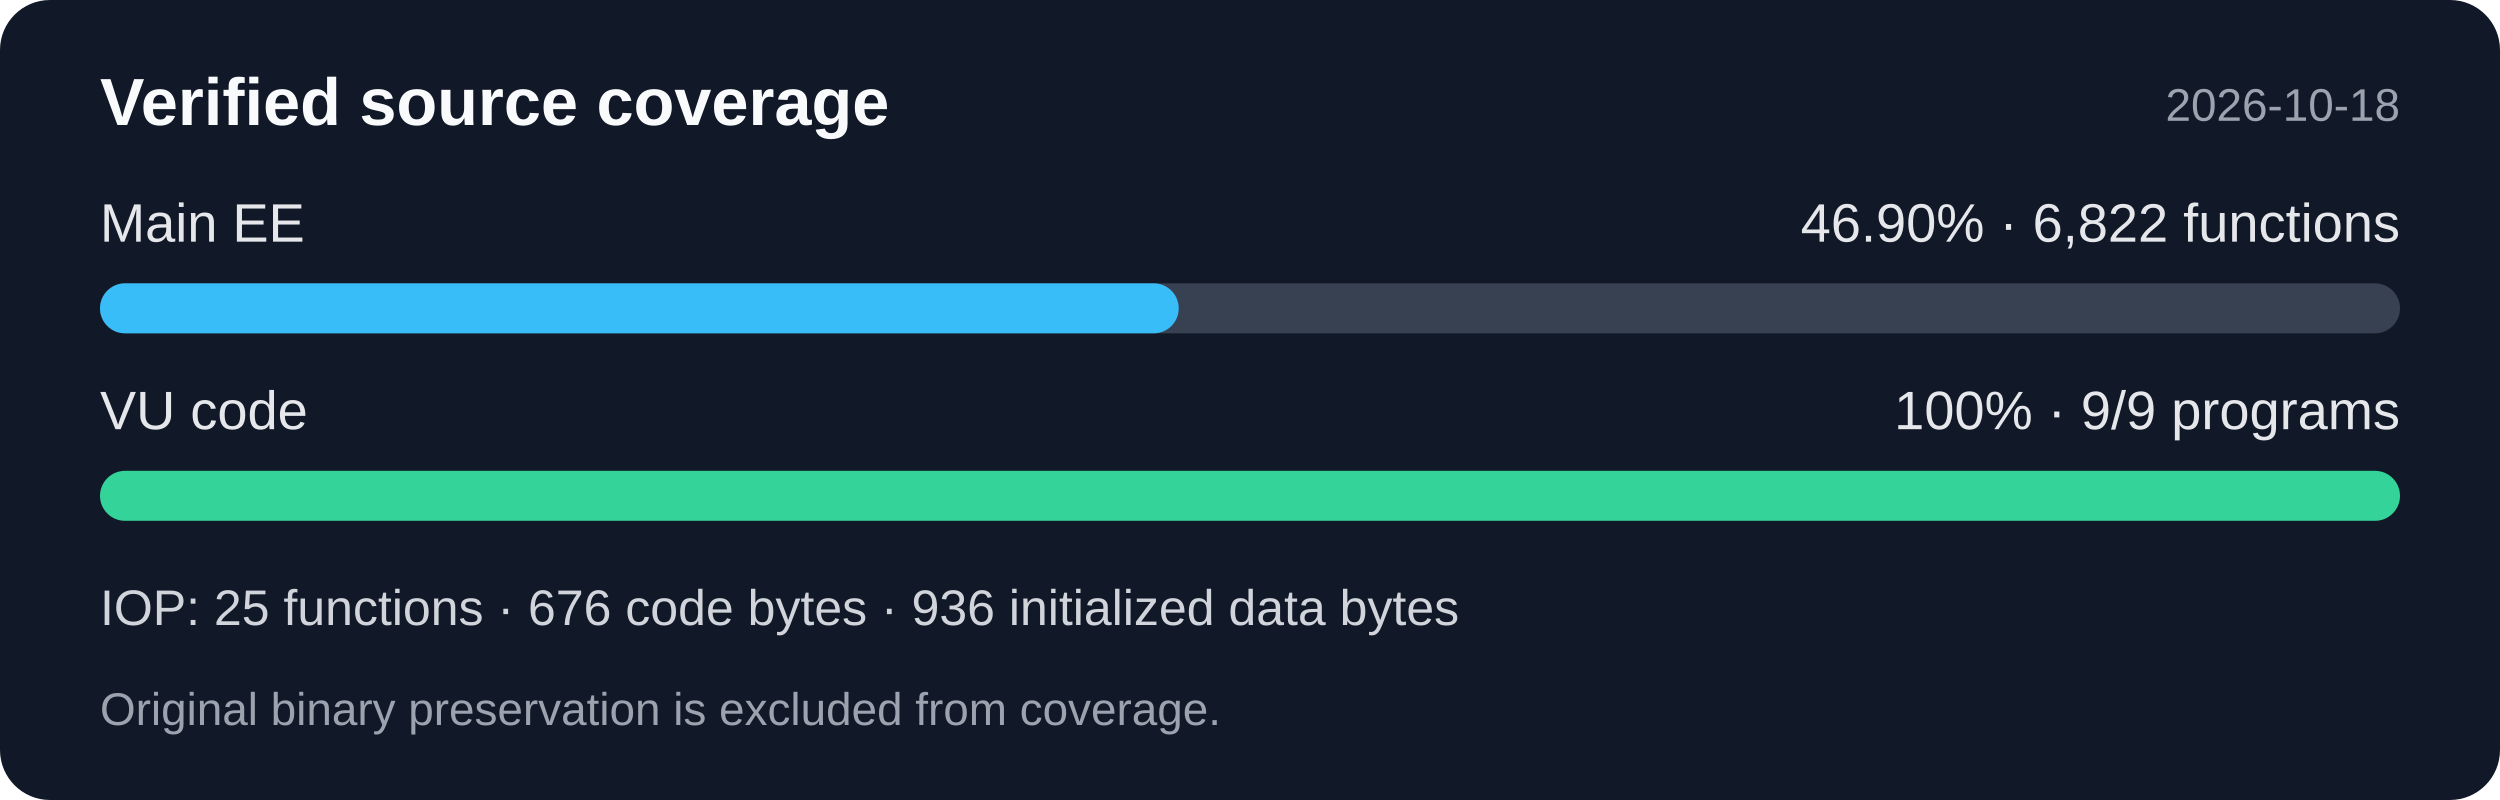
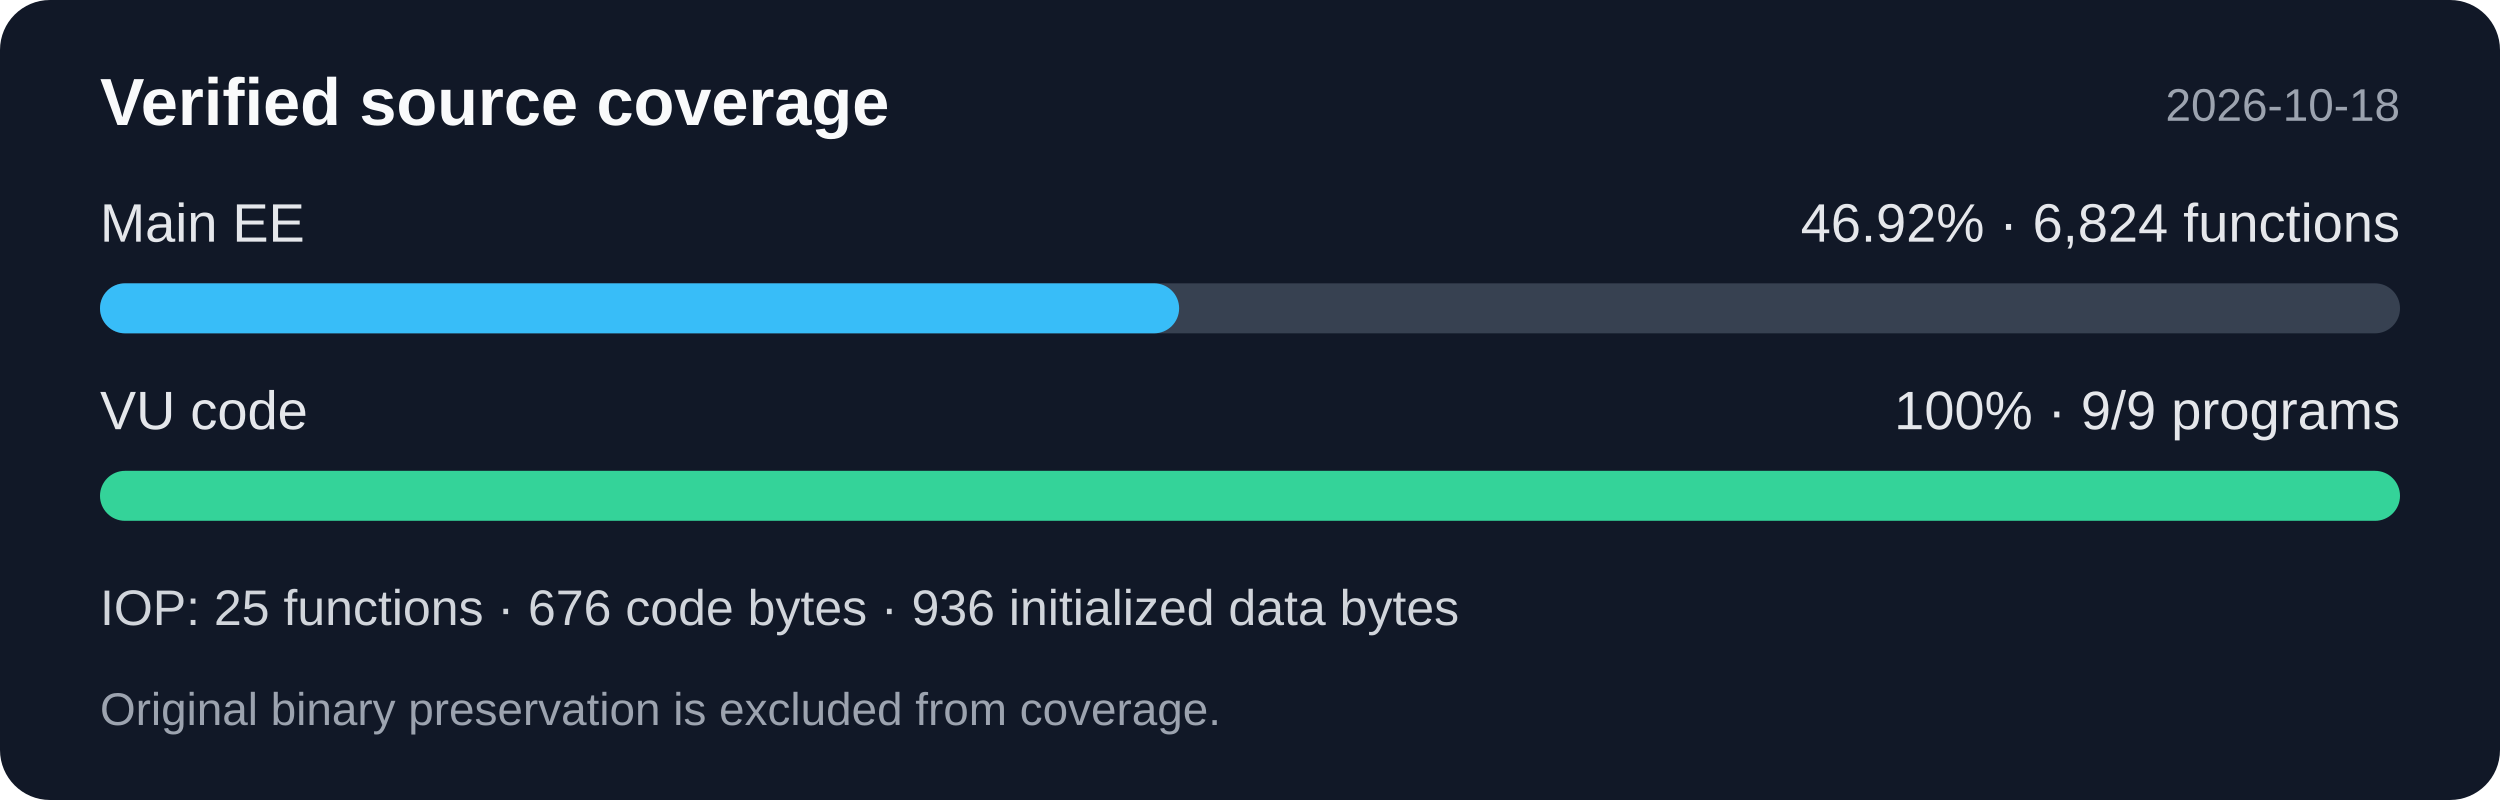
<svg xmlns="http://www.w3.org/2000/svg" width="600" height="192" viewBox="0 0 600 192" role="img" aria-labelledby="title desc">
  <rect width="600" height="192" rx="12" fill="#111827" />
  <g font-family="Segoe UI,Arial,sans-serif">
    <text x="24" y="30" fill="#f9fafb" font-size="16" font-weight="600">Verified source coverage</text>
    <text x="576" y="29" fill="#9ca3af" font-size="11" text-anchor="end">2026-10-18</text>
    <text x="24" y="58" fill="#e5e7eb" font-size="13">Main EE</text>
-     <text x="576" y="58" fill="#e5e7eb" font-size="13" text-anchor="end">46.90% · 6,822 functions</text>
+     <text x="576" y="58" fill="#e5e7eb" font-size="13" text-anchor="end">46.92% · 6,824 functions</text>
    <rect x="24" y="68" width="552" height="12" rx="6" fill="#374151" />
-     <rect x="24" y="68" width="258.893" height="12" rx="6" fill="#38bdf8" />
+     <rect x="24" y="68" width="258.993" height="12" rx="6" fill="#38bdf8" />
    <text x="24" y="103" fill="#e5e7eb" font-size="13">VU code</text>
    <text x="576" y="103" fill="#e5e7eb" font-size="13" text-anchor="end">100% · 9/9 programs</text>
    <rect x="24" y="113" width="552" height="12" rx="6" fill="#34d399" />
    <text x="24" y="150" fill="#d1d5db" font-size="12">IOP: 25 functions · 676 code bytes · 936 initialized data bytes</text>
    <text x="24" y="174" fill="#9ca3af" font-size="11">Original binary preservation is excluded from coverage.</text>
  </g>
</svg>
